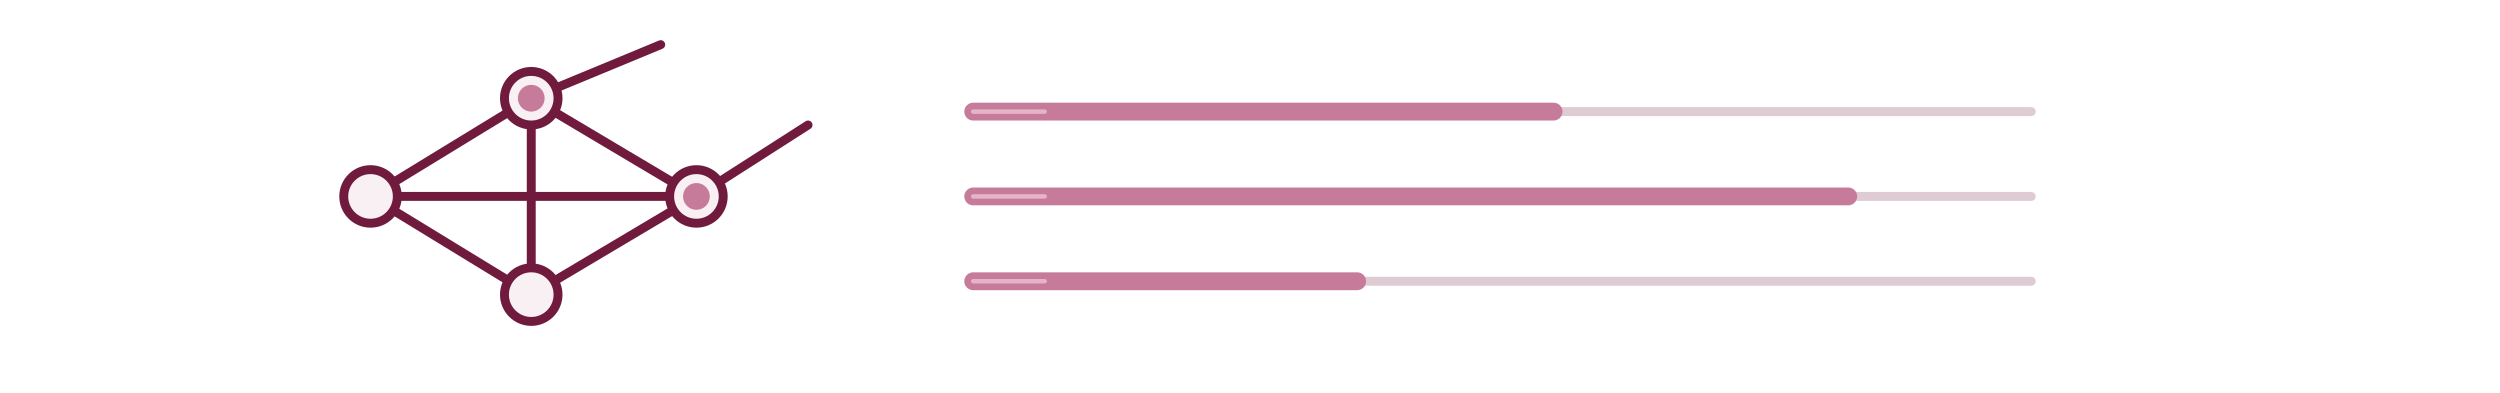
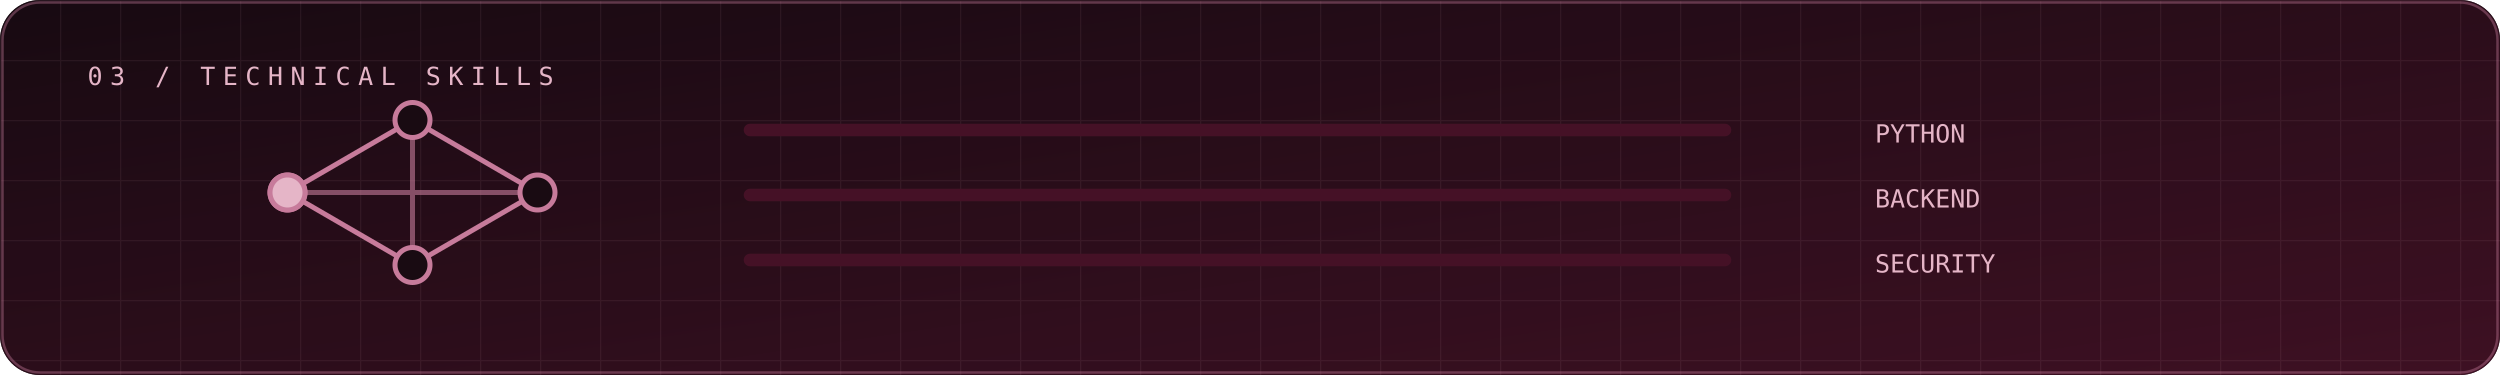
- <svg xmlns="http://www.w3.org/2000/svg" width="560" height="88" viewBox="0 0 560 88" role="img" aria-labelledby="skills-title skills-desc">
-   <g fill="none" stroke="#701A3D" stroke-linecap="round" stroke-width="2">
-     <path d="M83 44 119 22l37 22-37 22zM119 22v44M83 44h73" />
-     <path d="M119 22 148 10M156 44l25-16" />
-     <path d="M218 25H455M218 44H455M218 63H455" stroke-opacity=".23" />
-     <path d="M218 25H348M218 44H414M218 63H304" stroke="#C77B9B" stroke-width="4" />
-     <path d="M218 25H348M218 44H414M218 63H304" stroke="#E5B5C7" stroke-width="1" stroke-dasharray="16 220">
-       <animate attributeName="stroke-dashoffset" values="236;0" dur="9s" repeatCount="indefinite" />
+ <svg xmlns="http://www.w3.org/2000/svg" width="1000" height="150" viewBox="0 0 1000 150" role="img" aria-labelledby="title desc">
+   <defs>
+     <linearGradient id="panel" x1="0" y1="0" x2="1" y2="1">
+       <stop offset="0" stop-color="#190b12" />
+       <stop offset="1" stop-color="#451126" />
+     </linearGradient>
+     <linearGradient id="rose" x1="0" y1="0" x2="1" y2="0">
+       <stop offset="0" stop-color="#701a3d" />
+       <stop offset=".5" stop-color="#e5b5c7" />
+       <stop offset="1" stop-color="#c77b9b" />
+     </linearGradient>
+     <linearGradient id="shine" x1="0" y1="0" x2="1" y2="0">
+       <stop offset="0" stop-color="#f8f0f3" stop-opacity="0" />
+       <stop offset=".5" stop-color="#f8f0f3" stop-opacity=".20" />
+       <stop offset="1" stop-color="#f8f0f3" stop-opacity="0" />
+     </linearGradient>
+     <pattern id="grid" width="24" height="24" patternUnits="userSpaceOnUse">
+       <path d="M24 0H0V24" fill="none" stroke="#e5b5c7" stroke-opacity=".075" stroke-width="1" />
+     </pattern>
+   </defs>
+   <rect width="1000" height="150" rx="16" fill="#10070c" />
+   <rect width="1000" height="150" rx="16" fill="url(#panel)" opacity=".86" />
+   <rect width="1000" height="150" rx="16" fill="url(#grid)" />
+   <rect x="-180" y="0" width="90" height="150" fill="url(#shine)">
+     <animate attributeName="x" values="-180;1180" dur="8s" repeatCount="indefinite" />
+   </rect>
+   <rect x="1" y="1" width="998" height="148" rx="15" fill="none" stroke="#c77b9b" stroke-opacity=".4" />
+   <text x="35" y="34" font-family="monospace" font-size="10" letter-spacing="3" fill="#e5b5c7">03 / TECHNICAL SKILLS</text>
+   <g stroke="#c77b9b" stroke-width="2" fill="#190b12">
+     <path d="M115 77L165 48 215 77 165 106Z" fill="none" />
+     <path d="M115 77H215M165 48V106" stroke-opacity=".6" />
+     <circle cx="115" cy="77" r="7" />
+     <circle cx="165" cy="48" r="7" />
+     <circle cx="215" cy="77" r="7" />
+     <circle cx="165" cy="106" r="7" />
+     <circle cx="115" cy="77" r="7" fill="#e5b5c7">
+       <animate attributeName="r" values="5;8;5" dur="2s" repeatCount="indefinite" />
+     </circle>
+   </g>
+   <g stroke="#451126" stroke-width="5" stroke-linecap="round">
+     <path d="M300 52H690" />
+     <path d="M300 78H690" />
+     <path d="M300 104H690" />
+   </g>
+   <g stroke="url(#rose)" stroke-width="5" stroke-linecap="round">
+     <path d="M300 52H530">
+       <animate attributeName="stroke-dasharray" values="0 390;230 390;0 390" dur="4s" repeatCount="indefinite" />
+     </path>
+     <path d="M300 78H620">
+       <animate attributeName="stroke-dasharray" values="0 390;320 390;0 390" dur="5s" repeatCount="indefinite" />
+     </path>
+     <path d="M300 104H455">
+       <animate attributeName="stroke-dasharray" values="0 390;155 390;0 390" dur="3.5s" repeatCount="indefinite" />
    </path>
  </g>
-   <g fill="#F8F0F3" stroke="#701A3D" stroke-width="2">
-     <circle cx="83" cy="44" r="6" />
-     <circle cx="119" cy="22" r="6" />
-     <circle cx="156" cy="44" r="6" />
-     <circle cx="119" cy="66" r="6" />
-   </g>
-   <circle cx="119" cy="22" r="3" fill="#C77B9B">
-     <animate attributeName="r" values="2;4;2" dur="3s" repeatCount="indefinite" />
-   </circle>
-   <circle cx="156" cy="44" r="3" fill="#C77B9B">
-     <animate attributeName="opacity" values=".35;1;.35" dur="4s" repeatCount="indefinite" />
-   </circle>
+   <text x="750" y="57" font-family="monospace" font-size="10" fill="#e5b5c7">PYTHON</text>
+   <text x="750" y="83" font-family="monospace" font-size="10" fill="#e5b5c7">BACKEND</text>
+   <text x="750" y="109" font-family="monospace" font-size="10" fill="#e5b5c7">SECURITY</text>
</svg>
